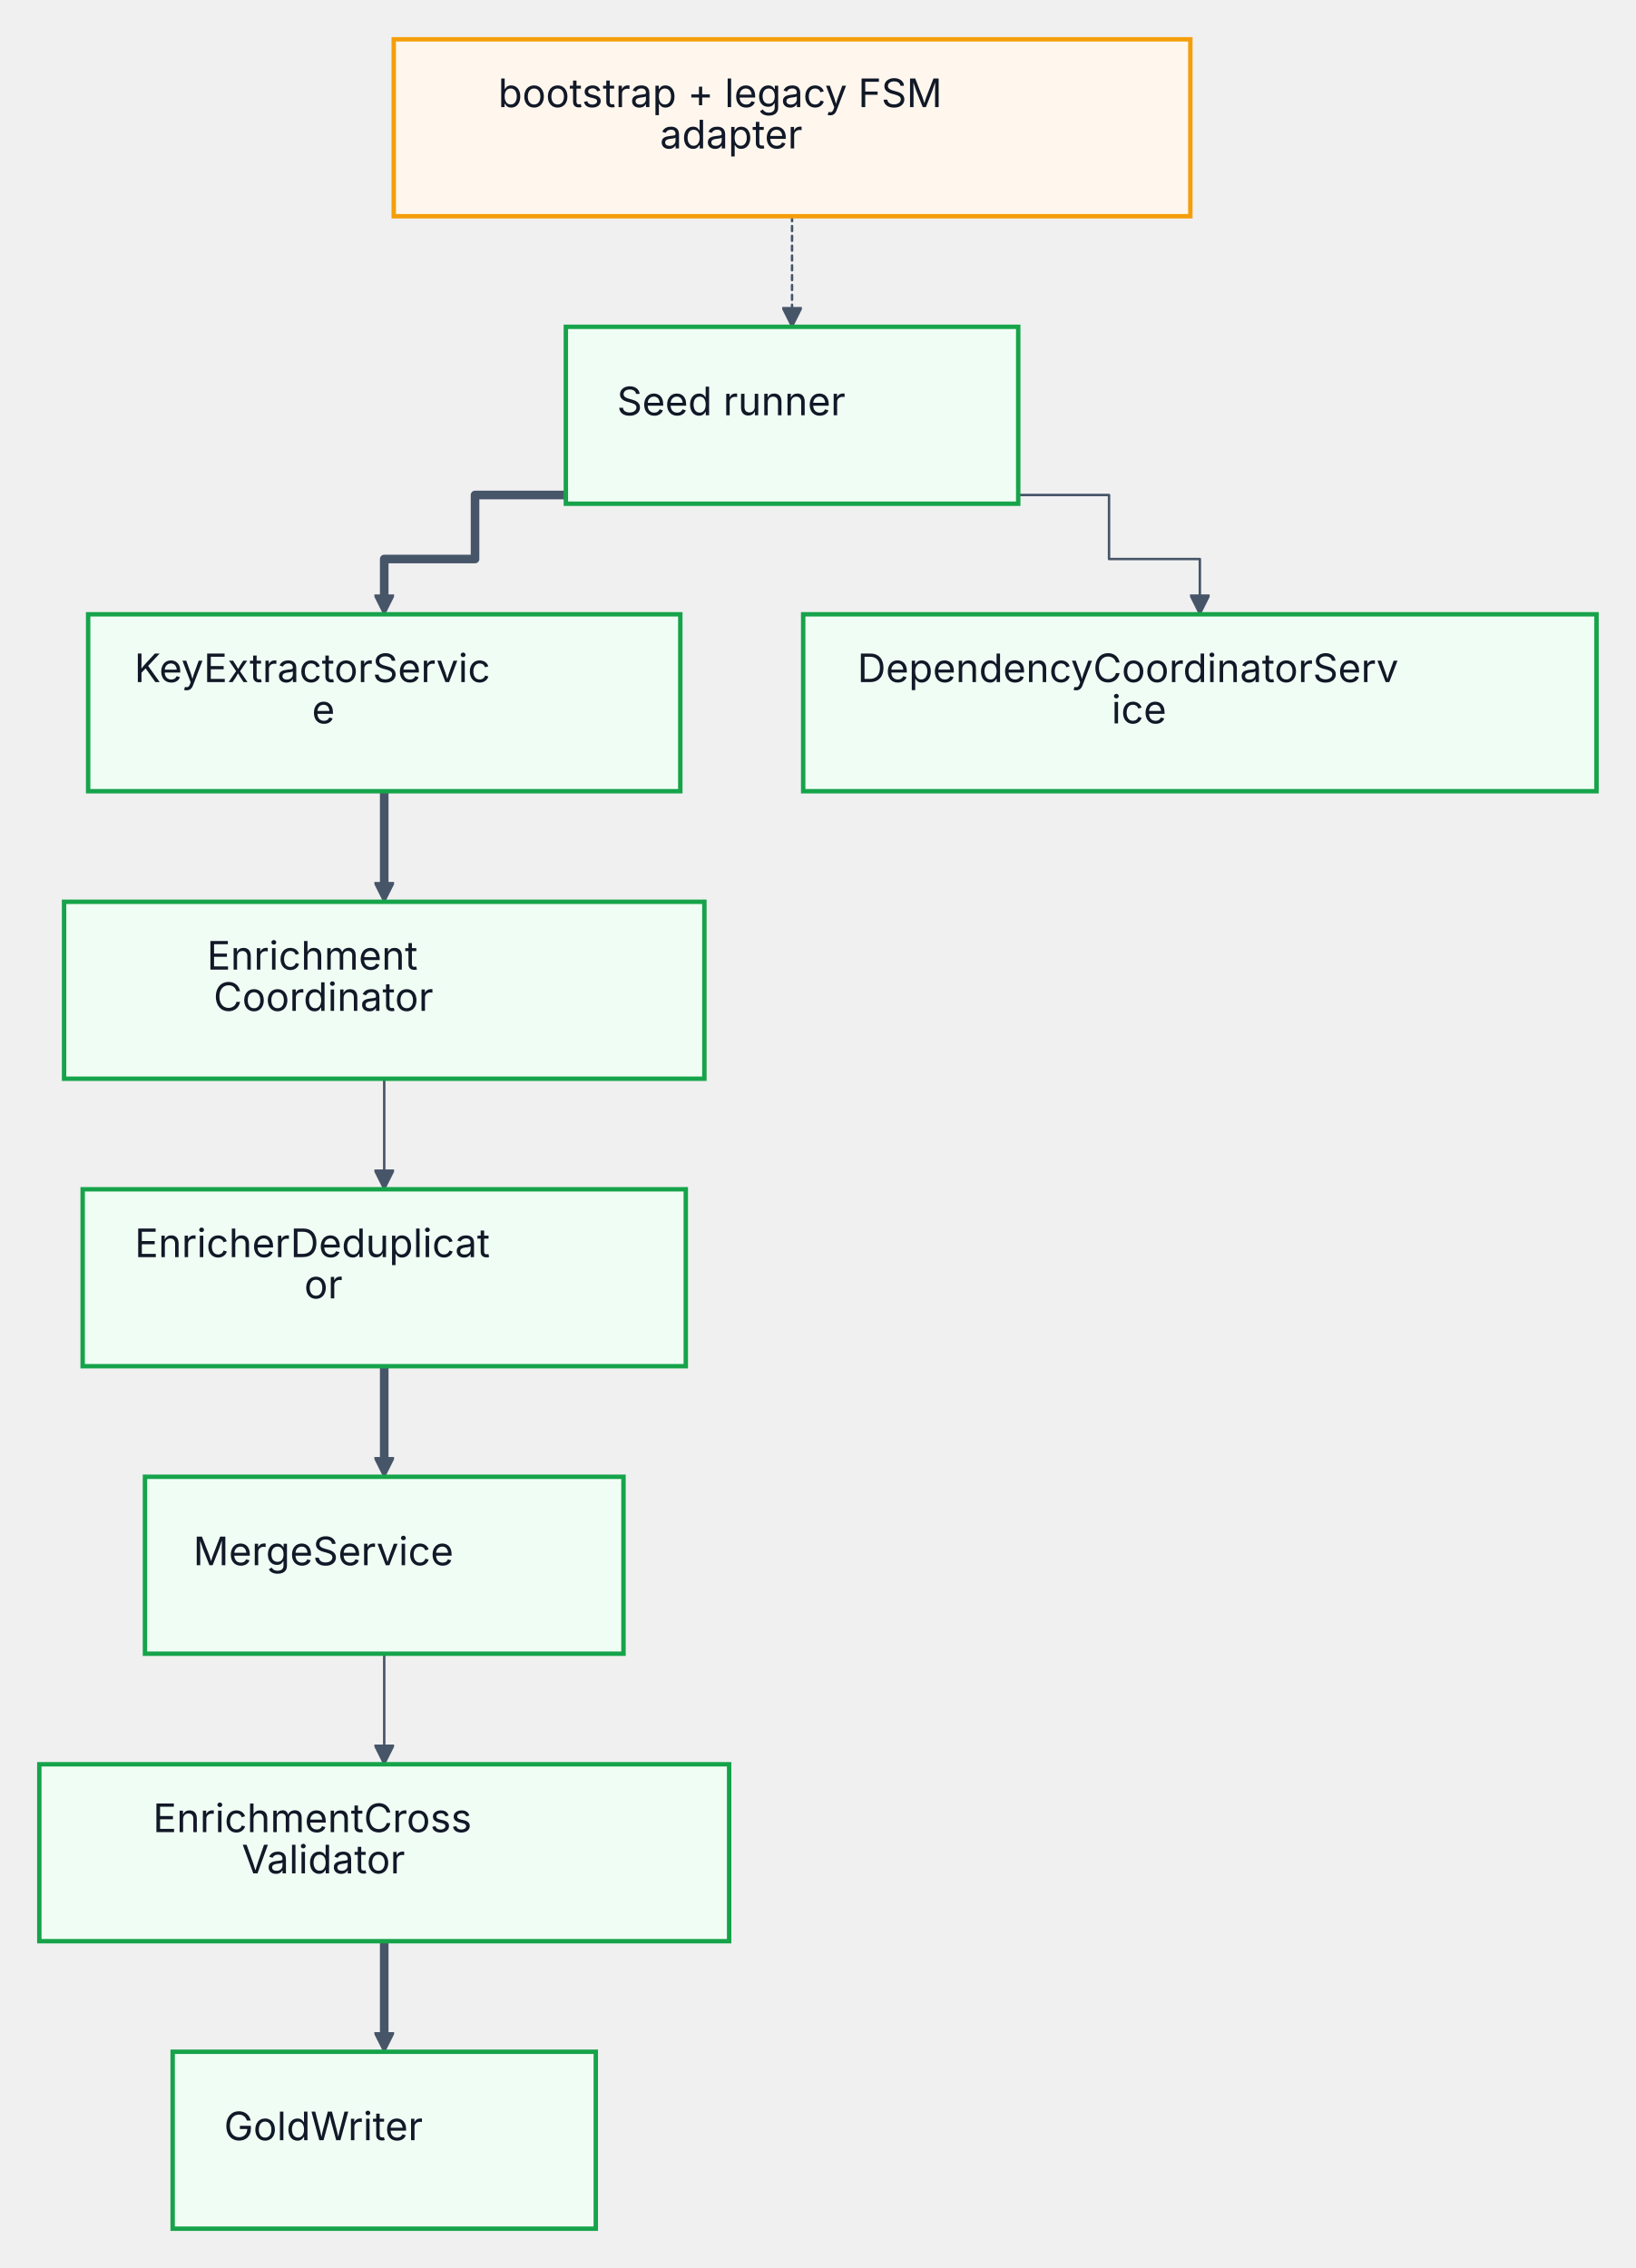
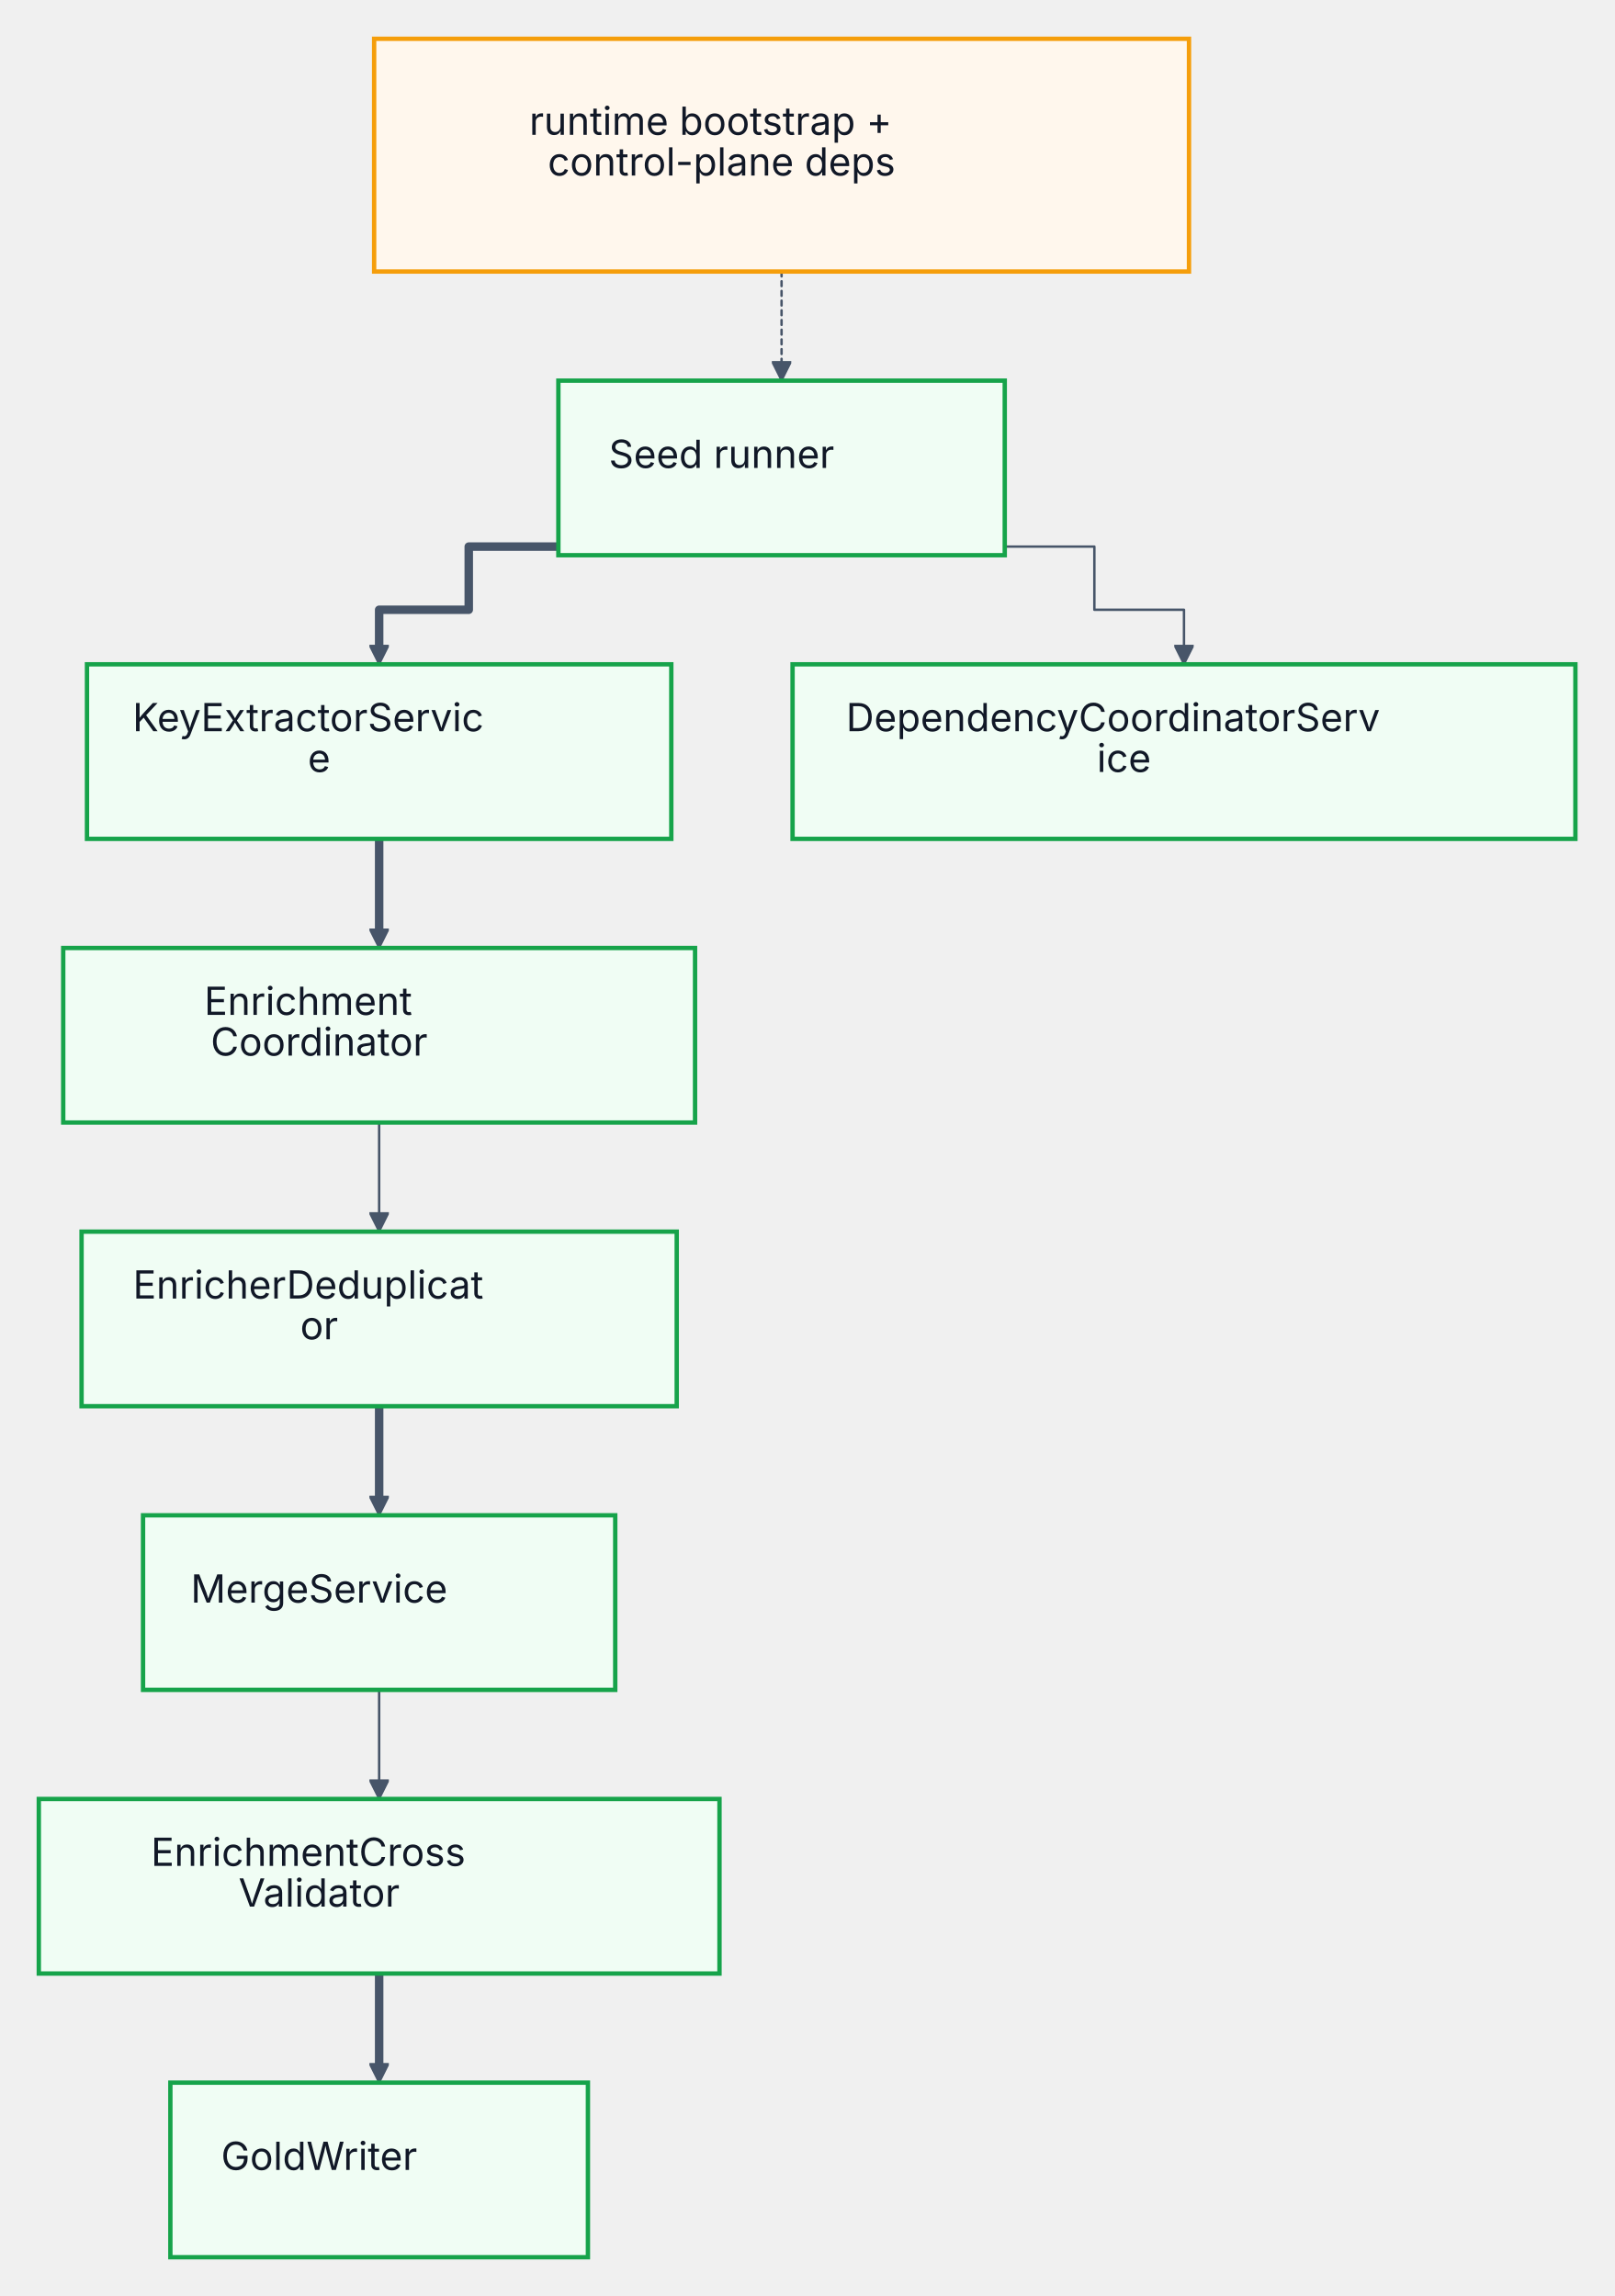
- <svg xmlns="http://www.w3.org/2000/svg" id="my-svg" width="100%" aria-roledescription="flowchart-v2" class="flowchart" style="max-width:665.602px;background-color:white" viewBox="-8 -8 665.602 923">
+ <svg xmlns="http://www.w3.org/2000/svg" id="my-svg" width="100%" aria-roledescription="flowchart-v2" class="flowchart" style="max-width:665.602px;background-color:white" viewBox="-8 -8 665.602 947">
  <style>#my-svg{font-family:Inter,-apple-system,BlinkMacSystemFont,'Segoe UI',Roboto,Oxygen,Ubuntu,sans-serif;font-size:16px;fill:#212121;}@keyframes edge-animation-frame{from{stroke-dashoffset:0;}}@keyframes dash{to{stroke-dashoffset:0;}}#my-svg .edge-animation-slow{stroke-dasharray:9,5!important;stroke-dashoffset:900;animation:dash 50s linear infinite;stroke-linecap:round;}#my-svg .edge-animation-fast{stroke-dasharray:9,5!important;stroke-dashoffset:900;animation:dash 20s linear infinite;stroke-linecap:round;}#my-svg .error-icon{fill:#f0fdf4;}#my-svg .error-text{fill:#212121;stroke:#212121;}#my-svg .edge-thickness-normal{stroke-width:1px;}#my-svg .edge-thickness-thick{stroke-width:3.5px;}#my-svg .edge-pattern-solid{stroke-dasharray:0;}#my-svg .edge-thickness-invisible{stroke-width:0;fill:none;}#my-svg .edge-pattern-dashed{stroke-dasharray:3;}#my-svg .edge-pattern-dotted{stroke-dasharray:2;}#my-svg .marker{fill:#475569;stroke:#475569;}#my-svg .marker.cross{stroke:#475569;}#my-svg svg{font-family:Inter,-apple-system,BlinkMacSystemFont,'Segoe UI',Roboto,Oxygen,Ubuntu,sans-serif;font-size:16px;}#my-svg p{margin:0;}#my-svg .label{font-family:Inter,-apple-system,BlinkMacSystemFont,'Segoe UI',Roboto,Oxygen,Ubuntu,sans-serif;color:#212121;}#my-svg .cluster-label text{fill:#1e40af;}#my-svg .cluster-label span{color:#1e40af;}#my-svg .cluster-label span p{background-color:transparent;}#my-svg .label text,#my-svg span{fill:#212121;color:#212121;}#my-svg .node rect,#my-svg .node circle,#my-svg .node ellipse,#my-svg .node polygon,#my-svg .node path{fill:#eff6ff;stroke:#2563eb;stroke-width:1px;}#my-svg .rough-node .label text,#my-svg .node .label text,#my-svg .image-shape .label,#my-svg .icon-shape .label{text-anchor:middle;}#my-svg .node .katex path{fill:#000;stroke:#000;stroke-width:1px;}#my-svg .rough-node .label,#my-svg .node .label,#my-svg .image-shape .label,#my-svg .icon-shape .label{text-align:center;}#my-svg .node.clickable{cursor:pointer;}#my-svg .root .anchor path{fill:#475569!important;stroke-width:0;stroke:#475569;}#my-svg .arrowheadPath{fill:#0b0b0b;}#my-svg .edgePath .path{stroke:#475569;stroke-width:2.0px;}#my-svg .flowchart-link{stroke:#475569;fill:none;}#my-svg .edgeLabel{background-color:#ffffff;text-align:center;}#my-svg .edgeLabel p{background-color:#ffffff;}#my-svg .edgeLabel rect{opacity:0.5;background-color:#ffffff;fill:#ffffff;}#my-svg .labelBkg{background-color:rgba(255, 255, 255, 0.5);}#my-svg .cluster rect{fill:#f8fafc;stroke:#94a3b8;stroke-width:1px;}#my-svg .cluster text{fill:#1e40af;}#my-svg .cluster span{color:#1e40af;}#my-svg div.mermaidTooltip{position:absolute;text-align:center;max-width:200px;padding:2px;font-family:Inter,-apple-system,BlinkMacSystemFont,'Segoe UI',Roboto,Oxygen,Ubuntu,sans-serif;font-size:12px;background:#f0fdf4;border:1px solid #16a34a;border-radius:2px;pointer-events:none;z-index:100;}#my-svg .flowchartTitleText{text-anchor:middle;font-size:18px;fill:#212121;}#my-svg rect.text{fill:none;stroke-width:0;}#my-svg .icon-shape,#my-svg .image-shape{background-color:#ffffff;text-align:center;}#my-svg .icon-shape p,#my-svg .image-shape p{background-color:#ffffff;padding:2px;}#my-svg .icon-shape rect,#my-svg .image-shape rect{opacity:0.5;background-color:#ffffff;fill:#ffffff;}#my-svg .label-icon{display:inline-block;height:1em;overflow:visible;vertical-align:-0.125em;}#my-svg .node .label-icon path{fill:currentColor;stroke:revert;stroke-width:revert;}#my-svg :root{--mermaid-font-family:"trebuchet ms",verdana,arial,sans-serif;}#my-svg .comp&gt;*{fill:#fff7ed!important;stroke:#f59e0b!important;stroke-width:1.8px!important;}#my-svg .comp span{fill:#fff7ed!important;stroke:#f59e0b!important;stroke-width:1.8px!important;}#my-svg .app&gt;*{fill:#f0fdf4!important;stroke:#16a34a!important;stroke-width:1.8px!important;}#my-svg .app span{fill:#f0fdf4!important;stroke:#16a34a!important;stroke-width:1.8px!important;}/*
 * Пользовательские стили диаграмм BioETL (структурированная копия)
 * Источник: custom.css
 * Цель: сгруппировать правила по типам элементов и документировать назначение каждого CSS-параметра.
 */

/* =========================================================
 * 1) Глобальная типографика и базовое поведение текста
 * ========================================================= */
svg {
    /* Задаёт основной стек шрифтов для всего текста в SVG. */
    font-family: Inter, -apple-system, BlinkMacSystemFont, 'Segoe UI', Roboto,
    Oxygen, Ubuntu, sans-serif;
}



/* =========================================================
 * 2) Общая геометрия узлов (для нескольких типов диаграмм)
 * ========================================================= */
.node rect,
.node circle,
.node ellipse,
.node polygon,
.node path {
    /* Единая толщина контура для фигур узлов. */
    stroke-width: 1.5px !important;
    /* Скругляет углы по горизонтали для более мягкого вида. */
    rx: 8;
    /* Скругляет углы по вертикали в паре с rx. */
    ry: 8;
    /* Добавляет лёгкую тень и отделяет узлы от фона. */
    filter:  none; /*  drop-shadow(0px 1px 2px rgba(0, 0, 0, 0.05));*/
}

/* =========================================================
 * 3) Контейнеры subgraph / cluster
 * ========================================================= */
.cluster rect,
.cluster path {
    /* Увеличивает радиус углов у контейнеров-групп. */
    rx: 10;
    /* Поддерживает симметрию скругления по вертикали. */
    ry: 10;
    /* Нейтральная заливка контейнера для снижения визуального шума. */
    fill: #f8fafc;
    /* Приглушённая обводка, чтобы границы были заметны, но не доминировали. */
    stroke: #94a3b8;
    /* Толщина границы контейнера в тон большинству узлов. */
    stroke-width: 1.5px;
    /* Убирает пунктир у рамок контейнеров. */
    stroke-dasharray: none;
    /* Делает фон контейнера полностью непрозрачным. */
    fill-opacity: 1;
    /* Отключает тень контейнера, чтобы акцент оставался на узлах. */
    filter: none;
}

.cluster text {
    /* Нормальный вес шрифта для заголовков групп. */
    font-weight: 400;
    /* Увеличенный размер заголовка относительно текста узлов. */
    font-size: 16px;
}

/* =========================================================
 * 4) Стили линий связей (edges/links)
 * ========================================================= */
.edgePath .path {
    /* Делает основные ребра более заметными в плотных графах. */
    stroke-width: 2.5px;
    /* Скругляет соединения сегментов линий. */
    stroke-linejoin: round;
    /* Скругляет окончания линий. */
    stroke-linecap: round;
}

.edgePath path,
.flowchart-link,
.relation,
.messageLine0,
.messageLine1,
.transition path {
    /* Унифицированные скруглённые соединения для всех типов линий. */
    stroke-linejoin: round;
    /* Унифицированные скруглённые окончания для всех типов линий. */
    stroke-linecap: round;
}

.transition path {
    /* Выравнивает толщину переходов state diagram с основными ребрами. */
    stroke-width: 2.5px;
}

/* =========================================================
 * 5) Подписи ребер и fallback-текст
 * ========================================================= */
.edgeLabel {
    /* Компактный размер шрифта для подписей на связях. */
    font-size: 12px;
    /* Плотная межстрочность для экономии места. */
    line-height: 1.1;
    /* Базовый непрозрачный фон под подписью. */
    background-color: #ffffff;
    /* Небольшие внутренние отступы вокруг текста. */
    padding: 1px 3px;
    /* Мягкое скругление фона подписи. */
    border-radius: 2px;
}

.edgeLabel span,
.edgeLabel p,
text.fo-fallback {
    /* Принудительный тёмный fill для контраста в SVG-рендерах. */
    fill: #111827 !important;
    /* Принудительный тёмный цвет для HTML-подписей. */
    color: #111827 !important;
    /* Полная непрозрачность текста. */
    opacity: 1 !important;
    /* Компактная межстрочность для многострочных подписей. */
    line-height: 1.1;
    /* Убирает стандартные внешние отступы HTML-параграфов. */
    margin: 0;
    /* Убирает стандартные внутренние отступы HTML-параграфов. */
    padding: 0;
}

.edgeLabel .labelBkg,
.labelBkg {
    /* Жёстко задаёт белый фон под текстом подписей. */
    background-color: #ffffff !important;
    /* Делает фон полностью непрозрачным во всех просмотрщиках. */
    opacity: 1 !important;
}

.edgeLabel rect {
    /* Переопределяет полупрозрачный фон по умолчанию у Mermaid. */
    opacity: 1 !important;
    /* Жёстко фиксирует белую заливку прямоугольника под подписью. */
    fill: #ffffff !important;
}

/* =========================================================
 * 6) Элементы sequence diagram
 * ========================================================= */
.actor {
    /* Толщина границы actor-блоков. */
    stroke-width: 1.5px;
    /* Скругление углов actor-блоков по горизонтали. */
    rx: 4;
    /* Скругление углов actor-блоков по вертикали. */
    ry: 4;
}

.messageLine0,
.messageLine1 {
    /* Толщина линий сообщений в sequence diagram. */
    stroke-width: 1.6px;
}

.messageText {
    /* Базовый размер текста сообщений. */
    font-size: 13px;
}

.activation0 {
    /* Более тонкая линия activation bar, чтобы не перегружать схему. */
    stroke-width: 1px;
}

.note {
    /* Скругление углов заметки по горизонтали. */
    rx: 4;
    /* Скругление углов заметки по вертикали. */
    ry: 4;
    /* Тонкая граница для вторичных блоков. */
    stroke-width: 1px;
    /* Лёгкая тень для визуального отделения заметок. */
    filter: drop-shadow(1px 1px 2px rgba(0, 0, 0, 0.06));
}

/* =========================================================
 * 7) Базовые элементы class diagram
 * ========================================================= */
g.classGroup rect {
    /* Скругление углов class box по горизонтали. */
    rx: 10;
    /* Скругление углов class box по вертикали. */
    ry: 10;
    /* Толщина границы class box. */
    stroke-width: 1.5px;
    /* Мягкая тень у class box без агрессивного контраста. */
    filter: drop-shadow(1px 1px 2px rgba(0, 0, 0, 0.06));
}

g.classGroup text {
    /* Базовый размер текста внутри class diagram. */
    font-size: 14px;
    padding: 10px 10px; 
}

g.classGroup line {
    /* Толщина внутренних разделителей класса. */
    stroke-width: 1px;
}

.relation {
    /* Толщина связей между классами на уровне основных ребер. */
    stroke-width: 2.5px;
}

/* =========================================================
 * 8) Типографика HTML-лейблов class diagram
 * ========================================================= */
g.label-group .nodeLabel {
    /* Увеличенный размер названия класса для иерархии. */
    font-size: 16px !important;
    /* Полужирный акцент на имени класса. */
    font-weight: 200 !important;
    /* Лёгкое межбуквенное расстояние для читаемости заголовка. */
    letter-spacing: 0.01em;
}

g.annotation-group .nodeLabel {
    /* Уменьшенный размер для стереотипов/аннотаций. */
    font-size: 11px !important;
    /* Курсив для визуального отделения аннотаций. */
    font-style: italic !important;
    /* Небольшое ослабление контраста вторичного текста. */
    opacity: 0.8;
}

g.members-group .nodeLabel,
g.methods-group .nodeLabel {
    /* Компактный размер для атрибутов и методов. */
    font-size: 12px !important;
    /* Нормальный вес шрифта для плотного структурного текста. */
    font-weight: 400 !important;
}

/* =========================================================
 * 9) Помощники размеров foreignObject (class/flowchart)
 * ========================================================= */
g.members-group foreignObject,
g.methods-group foreignObject {
    /* Минимальная высота областей members/methods. */
    min-height: 40px;
}

.node foreignObject &gt; div,
g.classGroup foreignObject &gt; div {
    /* Стабилизирует вычисление размеров с учётом отступов/границ. */
    box-sizing: border-box;
}

.node.size-sm foreignObject &gt; div {
    /* Минимальная высота для малого размерного уровня узла. */
    min-height: 80px;
    /* Минимальная ширина для малого размерного уровня узла. */
    min-width: 180px;
}

.node.size-md foreignObject &gt; div {
    /* Минимальная высота для среднего размерного уровня узла. */
    min-height: 140px;
    /* Минимальная ширина для среднего размерного уровня узла. */
    min-width: 260px;
}

.node.size-lg foreignObject &gt; div {
    /* Минимальная высота для большого размерного уровня узла. */
    min-height: 200px;
    /* Минимальная ширина для большого размерного уровня узла. */
    min-width: 340px;
}

/* =========================================================
 * 10) Элементы state diagram
 * ========================================================= */
g.stateGroup rect {
    /* Скругление углов контейнеров состояний по горизонтали. */
    rx: 8;
    /* Скругление углов контейнеров состояний по вертикали. */
    ry: 8;
}

.statediagram-state rect {
    /* Скругление углов узлов состояния по горизонтали. */
    rx: 8;
    /* Скругление углов узлов состояния по вертикали. */
    ry: 8;
    /* Толщина границы узла состояния. */
    stroke-width: 1.5px;
    /* Лёгкая тень для визуального отделения state box. */
    filter: drop-shadow(1px 2px 3px rgba(0, 0, 0, 0.08));
}

/* =========================================================
 * 11) Элементы ER diagram
 * ========================================================= */
.er.entityBox {
    /* Толщина границы сущности ER-диаграммы. */
    stroke-width: 1.5px;
    /* Скругление углов сущности по горизонтали. */
    rx: 4;
    /* Скругление углов сущности по вертикали. */
    ry: 4;
    /* Лёгкая тень для отделения блоков сущностей. */
    filter: drop-shadow(1px 2px 3px rgba(0, 0, 0, 0.08));
}

/* =========================================================
 * 12) Узлы mindmap
 * ========================================================= */
.mindmap-node rect,
.mindmap-node circle {
    /* Толщина контура узлов mindmap. */
    stroke-width: 1.5px;
    /* Чуть более выраженная тень для плотных радиальных веток. */
    filter: drop-shadow(1px 2px 2px rgba(0, 0, 0, 0.1));
}

/* =========================================================
 * 13) Маркеры стрелок
 * ========================================================= */
marker path {
    /* Единый нейтральный цвет наконечников стрелок. */
    fill: #475569;
}

/* =========================================================
 * 14) Цветовая карта архитектурных слоёв (fallback-селекторы)
 * ========================================================= */
[id*="Domain"] &gt; rect,
[id*="Domain"] &gt; path {
    /* Цвет фона для доменного слоя. */
    fill: #f5f3ff !important;
    /* Цвет границы для доменного слоя. */
    stroke: #7c3aed !important;
}

.cluster[id*="Domain"] &gt; rect,
.cluster[id*="Domain"] &gt; path {
    fill: #ffffff !important;
}

[id*="Application"] &gt; rect,
[id*="Application"] &gt; path {
    /* Цвет фона для application-слоя. */
    fill: #f0fdf4 !important;
    /* Цвет границы для application-слоя. */
    stroke: #16a34a !important;
}

.cluster[id*="Application"] &gt; rect,
.cluster[id*="Application"] &gt; path {
    fill: #ffffff !important;
}

[id*="Infrastructure"] &gt; rect,
[id*="Infrastructure"] &gt; path {
    /* Цвет фона для infrastructure-слоя. */
    fill: #fff1f2 !important;
    /* Цвет границы для infrastructure-слоя. */
    stroke: #dc2626 !important;
}

.cluster[id*="Infrastructure"] &gt; rect,
.cluster[id*="Infrastructure"] &gt; path {
    fill: #ffffff !important;
}

[id*="Composition"] &gt; rect,
[id*="Composition"] &gt; path {
    /* Цвет фона для composition-слоя. */
    fill: #fff7ed !important;
    /* Цвет границы для composition-слоя. */
    stroke: #f59e0b !important;
}

.cluster[id*="Composition"] &gt; rect,
.cluster[id*="Composition"] &gt; path {
    fill: #ffffff !important;
}

[id*="Interfaces"] &gt; rect,
[id*="Interfaces"] &gt; path {
    /* Цвет фона для слоя интерфейсов. */
    fill: #eff6ff !important;
    /* Цвет границы для слоя интерфейсов. */
    stroke: #2563eb !important;
}

.cluster[id*="Interfaces"] &gt; rect,
.cluster[id*="Interfaces"] &gt; path {
    fill: #ffffff !important;
}

[id*="External"] &gt; rect,
[id*="External"] &gt; path {
    /* Цвет фона для внешних систем. */
    fill: #f1f5f9 !important;
    /* Цвет границы для внешних систем. */
    stroke: #64748b !important;
}

.cluster[id*="External"] &gt; rect,
.cluster[id*="External"] &gt; path {
    fill: #ffffff !important;
}

/* Белая подложка под подписи всех архитектурных/medallion слоёв */
g.cluster[id*="Domain"] .cluster-label foreignObject &gt; div,
g.cluster[id*="Application"] .cluster-label foreignObject &gt; div,
g.cluster[id*="Infrastructure"] .cluster-label foreignObject &gt; div,
g.cluster[id*="Composition"] .cluster-label foreignObject &gt; div,
g.cluster[id*="Interfaces"] .cluster-label foreignObject &gt; div,
g.cluster[id*="External"] .cluster-label foreignObject &gt; div,
g.cluster[id*="Bronze"] .cluster-label foreignObject &gt; div,
g.cluster[id*="Silver"] .cluster-label foreignObject &gt; div,
g.cluster[id*="Gold"] .cluster-label foreignObject &gt; div,
g.cluster[id*="Quarantine"] .cluster-label foreignObject &gt; div {
    background: #ffffff !important;
    padding: 0 6px !important;
    border-radius: 4px;
}

/* Fallback для рендеров без foreignObject: не рисуем толстую обводку */
g.cluster[id*="Domain"] .cluster-label text.fo-fallback,
g.cluster[id*="Application"] .cluster-label text.fo-fallback,
g.cluster[id*="Infrastructure"] .cluster-label text.fo-fallback,
g.cluster[id*="Composition"] .cluster-label text.fo-fallback,
g.cluster[id*="Interfaces"] .cluster-label text.fo-fallback,
g.cluster[id*="External"] .cluster-label text.fo-fallback,
g.cluster[id*="Bronze"] .cluster-label text.fo-fallback,
g.cluster[id*="Silver"] .cluster-label text.fo-fallback,
g.cluster[id*="Gold"] .cluster-label text.fo-fallback,
g.cluster[id*="Quarantine"] .cluster-label text.fo-fallback {
    fill: #111827 !important;
    stroke: none !important;
}

/* =========================================================
 * 15) Цветовая карта слоёв Medallion
 * ========================================================= */
[id*="Bronze"] &gt; rect,
[id*="Bronze"] &gt; path {
    /* Цвет фона Bronze-слоя. */
    fill: #fff7ed !important;
    /* Цвет границы Bronze-слоя. */
    stroke: #f59e0b !important;
}

[id*="Silver"] &gt; rect,
[id*="Silver"] &gt; path {
    /* Цвет фона Silver-слоя. */
    fill: #f8fafc !important;
    /* Цвет границы Silver-слоя. */
    stroke: #475569 !important;
}

[id*="Gold"] &gt; rect,
[id*="Gold"] &gt; path {
    /* Цвет фона Gold-слоя. */
    fill: #fefce8 !important;
    /* Цвет границы Gold-слоя. */
    stroke: #ca8a04 !important;
}

[id*="Quarantine"] &gt; rect,
[id*="Quarantine"] &gt; path {
    /* Цвет фона для карантинных/проблемных потоков данных. */
    fill: #ffe4e6 !important;
    /* Цвет границы для карантинных/проблемных потоков данных. */
    stroke: #e11d48 !important;
}
/* Нормализует вес текста в узлах и заголовках слоёв (без полужирного акцента). */
.node .label text,
.node .label tspan,
.node .label .nodeLabel,
text.fo-fallback {
    stroke: none !important;
    stroke-width: 0 !important;
    fill: #111827 !important;
    font-weight: 400 !important;
}
/* Single text layer (fallback-only) */
text.fo-fallback {
    display: inline !important;
}

foreignObject {
    display: none !important;
}/* bioetl-inject */#my-svg .edgeLabel rect{opacity:1!important;fill:#ffffff!important}#my-svg .labelBkg{background-color:#ffffff!important;opacity:1!important}#my-svg .edgeLabel .labelBkg{background-color:#ffffff!important;opacity:1!important}#my-svg .edgeLabel{font-size:12px;line-height:1.1;padding:1px 3px}#my-svg .edgeLabel span{color:#111827!important;fill:#111827!important;opacity:1!important;line-height:1.1;margin:0;padding:0}#my-svg .edgeLabel p{color:#111827!important;fill:#111827!important;opacity:1!important;line-height:1.1;margin:0;padding:0}#my-svg text.fo-fallback{color:#111827!important;fill:#111827!important;opacity:1!important}</style>
  <marker id="my-svg_flowchart-v2-pointEnd" class="marker flowchart-v2" markerHeight="8" markerUnits="userSpaceOnUse" markerWidth="8" orient="auto" refX="5" refY="5" viewBox="0 0 10 10">
    <path d="m0 0 10 5-10 5z" class="arrowMarkerPath" style="stroke-width:1;stroke-dasharray:1,0" />
  </marker>
  <marker id="my-svg_flowchart-v2-pointStart" class="marker flowchart-v2" markerHeight="8" markerUnits="userSpaceOnUse" markerWidth="8" orient="auto" refX="4.5" refY="5" viewBox="0 0 10 10">
    <path d="m0 5 10 5V0z" class="arrowMarkerPath" style="stroke-width:1;stroke-dasharray:1,0" />
  </marker>
  <marker id="my-svg_flowchart-v2-circleEnd" class="marker flowchart-v2" markerHeight="11" markerUnits="userSpaceOnUse" markerWidth="11" orient="auto" refX="11" refY="5" viewBox="0 0 10 10">
    <circle cx="5" cy="5" r="5" class="arrowMarkerPath" style="stroke-width:1;stroke-dasharray:1,0" />
  </marker>
  <marker id="my-svg_flowchart-v2-circleStart" class="marker flowchart-v2" markerHeight="11" markerUnits="userSpaceOnUse" markerWidth="11" orient="auto" refX="-1" refY="5" viewBox="0 0 10 10">
    <circle cx="5" cy="5" r="5" class="arrowMarkerPath" style="stroke-width:1;stroke-dasharray:1,0" />
  </marker>
  <marker id="my-svg_flowchart-v2-crossEnd" class="marker cross flowchart-v2" markerHeight="11" markerUnits="userSpaceOnUse" markerWidth="11" orient="auto" refX="12" refY="5.2" viewBox="0 0 11 11">
    <path d="m1 1 9 9m0-9-9 9" class="arrowMarkerPath" style="stroke-width:2;stroke-dasharray:1,0" />
  </marker>
  <marker id="my-svg_flowchart-v2-crossStart" class="marker cross flowchart-v2" markerHeight="11" markerUnits="userSpaceOnUse" markerWidth="11" orient="auto" refX="-1" refY="5.2" viewBox="0 0 11 11">
    <path d="m1 1 9 9m0-9-9 9" class="arrowMarkerPath" style="stroke-width:2;stroke-dasharray:1,0" />
  </marker>
  <g class="root">
    <g class="edgePaths">
-       <path id="L_BOOT_SP_0" marker-end="url(#my-svg_flowchart-v2-pointEnd)" d="M314.27 80v22.5h0V121h0" class="edge-thickness-normal edge-pattern-dotted edge-thickness-normal edge-pattern-solid flowchart-link" data-edge="true" data-et="edge" data-id="L_BOOT_SP_0" data-points="W3sieCI6MzE0LjI2OTUzMTI1LCJ5Ijo4MH0seyJ4IjozMTQuMjY5NTMxMjUsInkiOjEwMi41fSx7IngiOjMxNC4yNjk1MzEyNSwieSI6MTI1fV0=" />
-       <path id="L_SP_KE_0" marker-end="url(#my-svg_flowchart-v2-pointEnd)" d="M222.238 193.446h-36.951V219.5h-36.951V238h0" class="edge-thickness-thick edge-pattern-solid edge-thickness-normal edge-pattern-solid flowchart-link" data-edge="true" data-et="edge" data-id="L_SP_KE_0" data-points="W3sieCI6MjIyLjIzODI4MTI1LCJ5IjoxOTMuNDQ1Njc5MDQxNDA4N30seyJ4IjoxNDguMzM1OTM3NSwieSI6MjE5LjV9LHsieCI6MTQ4LjMzNTkzNzUsInkiOjI0Mn1d" />
-       <path id="L_SP_DC_0" marker-end="url(#my-svg_flowchart-v2-pointEnd)" d="M406.301 193.446h36.951V219.5h36.951V238h0" class="edge-thickness-normal edge-pattern-solid edge-thickness-normal edge-pattern-solid flowchart-link" data-edge="true" data-et="edge" data-id="L_SP_DC_0" data-points="W3sieCI6NDA2LjMwMDc4MTI1LCJ5IjoxOTMuNDQ1Njc5MDQxNDA4N30seyJ4Ijo0ODAuMjAzMTI1LCJ5IjoyMTkuNX0seyJ4Ijo0ODAuMjAzMTI1LCJ5IjoyNDJ9XQ==" />
-       <path id="L_KE_EC_0" marker-end="url(#my-svg_flowchart-v2-pointEnd)" d="M148.336 314v22.5h0V355h0" class="edge-thickness-thick edge-pattern-solid edge-thickness-normal edge-pattern-solid flowchart-link" data-edge="true" data-et="edge" data-id="L_KE_EC_0" data-points="W3sieCI6MTQ4LjMzNTkzNzUsInkiOjMxNH0seyJ4IjoxNDguMzM1OTM3NSwieSI6MzM2LjV9LHsieCI6MTQ4LjMzNTkzNzUsInkiOjM1OX1d" />
-       <path id="L_EC_DD_0" marker-end="url(#my-svg_flowchart-v2-pointEnd)" d="M148.336 431v22.5h0V472h0" class="edge-thickness-normal edge-pattern-solid edge-thickness-normal edge-pattern-solid flowchart-link" data-edge="true" data-et="edge" data-id="L_EC_DD_0" data-points="W3sieCI6MTQ4LjMzNTkzNzUsInkiOjQzMX0seyJ4IjoxNDguMzM1OTM3NSwieSI6NDUzLjV9LHsieCI6MTQ4LjMzNTkzNzUsInkiOjQ3Nn1d" />
-       <path id="L_DD_MS_0" marker-end="url(#my-svg_flowchart-v2-pointEnd)" d="M148.336 548v22.5h0V589h0" class="edge-thickness-thick edge-pattern-solid edge-thickness-normal edge-pattern-solid flowchart-link" data-edge="true" data-et="edge" data-id="L_DD_MS_0" data-points="W3sieCI6MTQ4LjMzNTkzNzUsInkiOjU0OH0seyJ4IjoxNDguMzM1OTM3NSwieSI6NTcwLjV9LHsieCI6MTQ4LjMzNTkzNzUsInkiOjU5M31d" />
-       <path id="L_MS_XV_0" marker-end="url(#my-svg_flowchart-v2-pointEnd)" d="M148.336 665v22.5h0V706h0" class="edge-thickness-normal edge-pattern-solid edge-thickness-normal edge-pattern-solid flowchart-link" data-edge="true" data-et="edge" data-id="L_MS_XV_0" data-points="W3sieCI6MTQ4LjMzNTkzNzUsInkiOjY2NX0seyJ4IjoxNDguMzM1OTM3NSwieSI6Njg3LjV9LHsieCI6MTQ4LjMzNTkzNzUsInkiOjcxMH1d" />
-       <path id="L_XV_GW_0" marker-end="url(#my-svg_flowchart-v2-pointEnd)" d="M148.336 782v22.5h0V823h0" class="edge-thickness-thick edge-pattern-solid edge-thickness-normal edge-pattern-solid flowchart-link" data-edge="true" data-et="edge" data-id="L_XV_GW_0" data-points="W3sieCI6MTQ4LjMzNTkzNzUsInkiOjc4Mn0seyJ4IjoxNDguMzM1OTM3NSwieSI6ODA0LjV9LHsieCI6MTQ4LjMzNTkzNzUsInkiOjgyN31d" />
+       <path id="L_BOOT_SP_0" marker-end="url(#my-svg_flowchart-v2-pointEnd)" d="M314.27 104v22.5h0V145h0" class="edge-thickness-normal edge-pattern-dotted edge-thickness-normal edge-pattern-solid flowchart-link" data-edge="true" data-et="edge" data-id="L_BOOT_SP_0" data-points="W3sieCI6MzE0LjI2OTUzMTI1LCJ5IjoxMDR9LHsieCI6MzE0LjI2OTUzMTI1LCJ5IjoxMjYuNX0seyJ4IjozMTQuMjY5NTMxMjUsInkiOjE0OX1d" />
+       <path id="L_SP_KE_0" marker-end="url(#my-svg_flowchart-v2-pointEnd)" d="M222.238 217.446h-36.951V243.5h-36.951V262h0" class="edge-thickness-thick edge-pattern-solid edge-thickness-normal edge-pattern-solid flowchart-link" data-edge="true" data-et="edge" data-id="L_SP_KE_0" data-points="W3sieCI6MjIyLjIzODI4MTI1LCJ5IjoyMTcuNDQ1Njc5MDQxNDA4N30seyJ4IjoxNDguMzM1OTM3NSwieSI6MjQzLjV9LHsieCI6MTQ4LjMzNTkzNzUsInkiOjI2Nn1d" />
+       <path id="L_SP_DC_0" marker-end="url(#my-svg_flowchart-v2-pointEnd)" d="M406.301 217.446h36.951V243.5h36.951V262h0" class="edge-thickness-normal edge-pattern-solid edge-thickness-normal edge-pattern-solid flowchart-link" data-edge="true" data-et="edge" data-id="L_SP_DC_0" data-points="W3sieCI6NDA2LjMwMDc4MTI1LCJ5IjoyMTcuNDQ1Njc5MDQxNDA4N30seyJ4Ijo0ODAuMjAzMTI1LCJ5IjoyNDMuNX0seyJ4Ijo0ODAuMjAzMTI1LCJ5IjoyNjZ9XQ==" />
+       <path id="L_KE_EC_0" marker-end="url(#my-svg_flowchart-v2-pointEnd)" d="M148.336 338v22.5h0V379h0" class="edge-thickness-thick edge-pattern-solid edge-thickness-normal edge-pattern-solid flowchart-link" data-edge="true" data-et="edge" data-id="L_KE_EC_0" data-points="W3sieCI6MTQ4LjMzNTkzNzUsInkiOjMzOH0seyJ4IjoxNDguMzM1OTM3NSwieSI6MzYwLjV9LHsieCI6MTQ4LjMzNTkzNzUsInkiOjM4M31d" />
+       <path id="L_EC_DD_0" marker-end="url(#my-svg_flowchart-v2-pointEnd)" d="M148.336 455v22.5h0V496h0" class="edge-thickness-normal edge-pattern-solid edge-thickness-normal edge-pattern-solid flowchart-link" data-edge="true" data-et="edge" data-id="L_EC_DD_0" data-points="W3sieCI6MTQ4LjMzNTkzNzUsInkiOjQ1NX0seyJ4IjoxNDguMzM1OTM3NSwieSI6NDc3LjV9LHsieCI6MTQ4LjMzNTkzNzUsInkiOjUwMH1d" />
+       <path id="L_DD_MS_0" marker-end="url(#my-svg_flowchart-v2-pointEnd)" d="M148.336 572v22.5h0V613h0" class="edge-thickness-thick edge-pattern-solid edge-thickness-normal edge-pattern-solid flowchart-link" data-edge="true" data-et="edge" data-id="L_DD_MS_0" data-points="W3sieCI6MTQ4LjMzNTkzNzUsInkiOjU3Mn0seyJ4IjoxNDguMzM1OTM3NSwieSI6NTk0LjV9LHsieCI6MTQ4LjMzNTkzNzUsInkiOjYxN31d" />
+       <path id="L_MS_XV_0" marker-end="url(#my-svg_flowchart-v2-pointEnd)" d="M148.336 689v22.5h0V730h0" class="edge-thickness-normal edge-pattern-solid edge-thickness-normal edge-pattern-solid flowchart-link" data-edge="true" data-et="edge" data-id="L_MS_XV_0" data-points="W3sieCI6MTQ4LjMzNTkzNzUsInkiOjY4OX0seyJ4IjoxNDguMzM1OTM3NSwieSI6NzExLjV9LHsieCI6MTQ4LjMzNTkzNzUsInkiOjczNH1d" />
+       <path id="L_XV_GW_0" marker-end="url(#my-svg_flowchart-v2-pointEnd)" d="M148.336 806v22.5h0V847h0" class="edge-thickness-thick edge-pattern-solid edge-thickness-normal edge-pattern-solid flowchart-link" data-edge="true" data-et="edge" data-id="L_XV_GW_0" data-points="W3sieCI6MTQ4LjMzNTkzNzUsInkiOjgwNn0seyJ4IjoxNDguMzM1OTM3NSwieSI6ODI4LjV9LHsieCI6MTQ4LjMzNTkzNzUsInkiOjg1MX1d" />
    </g>
    <g class="nodes">
      <g id="flowchart-BOOT-0" class="node default comp">
-         <path d="M-162.063-36h324.125v72h-324.125z" class="basic label-container" style="fill:#fff7ed!important;stroke:#f59e0b!important;stroke-width:1.8px!important" transform="translate(314.27 44)" />
-         <g class="label" transform="translate(200.207 32)">
-           <rect />
-           <text xml:space="preserve" x="114.062" y="3.6" class="fo-fallback" text-anchor="middle">
-             <tspan x="114.062">bootstrap + legacy FSM</tspan>
-             <tspan x="114.062" dy="16.8">adapter</tspan>
+         <path d="M-168-48h336v96h-336z" class="basic label-container" style="fill:#fff7ed!important;stroke:#f59e0b!important;stroke-width:1.8px!important" transform="translate(314.27 56)" />
+         <g class="label" transform="translate(194.27 32)">
+           <rect />
+           <text xml:space="preserve" x="120" y="15.6" class="fo-fallback" text-anchor="middle">
+             <tspan x="120">runtime bootstrap +</tspan>
+             <tspan x="120" dy="16.8">control-plane deps</tspan>
          </text>
        </g>
      </g>
      <g id="flowchart-SP-1" class="node default app">
-         <path d="M-92.031-36H92.032v72H-92.031z" class="basic label-container" style="fill:#f0fdf4!important;stroke:#16a34a!important;stroke-width:1.8px!important" transform="translate(314.27 161)" />
-         <g class="label" transform="translate(270.238 149)">
+         <path d="M-92.031-36H92.032v72H-92.031z" class="basic label-container" style="fill:#f0fdf4!important;stroke:#16a34a!important;stroke-width:1.8px!important" transform="translate(314.27 185)" />
+         <g class="label" transform="translate(270.238 173)">
          <rect />
          <text xml:space="preserve" x="44.031" y="12" class="fo-fallback" text-anchor="middle">
            <tspan x="44.031">Seed runner</tspan>
          </text>
        </g>
      </g>
      <g id="flowchart-KE-3" class="node default app">
-         <path d="M-120.469-36h240.938v72h-240.938z" class="basic label-container" style="fill:#f0fdf4!important;stroke:#16a34a!important;stroke-width:1.8px!important" transform="translate(148.336 278)" />
-         <g class="label" transform="translate(75.867 266)">
+         <path d="M-120.469-36h240.938v72h-240.938z" class="basic label-container" style="fill:#f0fdf4!important;stroke:#16a34a!important;stroke-width:1.8px!important" transform="translate(148.336 302)" />
+         <g class="label" transform="translate(75.867 290)">
          <rect />
          <text xml:space="preserve" x="72.469" y="3.6" class="fo-fallback" text-anchor="middle">
            <tspan x="72.469">KeyExtractorServic</tspan>
            <tspan x="72.469" dy="16.8">e</tspan>
          </text>
        </g>
      </g>
      <g id="flowchart-DC-5" class="node default app">
-         <path d="M-161.398-36h322.797v72h-322.797z" class="basic label-container" style="fill:#f0fdf4!important;stroke:#16a34a!important;stroke-width:1.8px!important" transform="translate(480.203 278)" />
-         <g class="label" transform="translate(366.805 266)">
+         <path d="M-161.398-36h322.797v72h-322.797z" class="basic label-container" style="fill:#f0fdf4!important;stroke:#16a34a!important;stroke-width:1.8px!important" transform="translate(480.203 302)" />
+         <g class="label" transform="translate(366.805 290)">
          <rect />
          <text xml:space="preserve" x="113.398" y="3.6" class="fo-fallback" text-anchor="middle">
            <tspan x="113.398">DependencyCoordinatorServ</tspan>
            <tspan x="113.398" dy="16.8">ice</tspan>
          </text>
        </g>
      </g>
      <g id="flowchart-EC-7" class="node default app">
-         <path d="M-130.266-36h260.531v72h-260.531z" class="basic label-container" style="fill:#f0fdf4!important;stroke:#16a34a!important;stroke-width:1.8px!important" transform="translate(148.336 395)" />
-         <g class="label" transform="translate(66.07 383)">
+         <path d="M-130.266-36h260.531v72h-260.531z" class="basic label-container" style="fill:#f0fdf4!important;stroke:#16a34a!important;stroke-width:1.8px!important" transform="translate(148.336 419)" />
+         <g class="label" transform="translate(66.07 407)">
          <rect />
          <text xml:space="preserve" x="82.266" y="3.6" class="fo-fallback" text-anchor="middle">
            <tspan x="82.266">Enrichment</tspan>
            <tspan x="82.266" dy="16.8">Coordinator</tspan>
          </text>
        </g>
      </g>
      <g id="flowchart-DD-9" class="node default app">
-         <path d="M-122.703-36h245.406v72h-245.406z" class="basic label-container" style="fill:#f0fdf4!important;stroke:#16a34a!important;stroke-width:1.8px!important" transform="translate(148.336 512)" />
-         <g class="label" transform="translate(73.633 500)">
+         <path d="M-122.703-36h245.406v72h-245.406z" class="basic label-container" style="fill:#f0fdf4!important;stroke:#16a34a!important;stroke-width:1.8px!important" transform="translate(148.336 536)" />
+         <g class="label" transform="translate(73.633 524)">
          <rect />
          <text xml:space="preserve" x="74.703" y="3.6" class="fo-fallback" text-anchor="middle">
            <tspan x="74.703">EnricherDeduplicat</tspan>
            <tspan x="74.703" dy="16.8">or</tspan>
          </text>
        </g>
      </g>
      <g id="flowchart-MS-11" class="node default app">
-         <path d="M-97.352-36H97.351v72H-97.352z" class="basic label-container" style="fill:#f0fdf4!important;stroke:#16a34a!important;stroke-width:1.8px!important" transform="translate(148.336 629)" />
-         <g class="label" transform="translate(98.984 617)">
+         <path d="M-97.352-36H97.351v72H-97.352z" class="basic label-container" style="fill:#f0fdf4!important;stroke:#16a34a!important;stroke-width:1.8px!important" transform="translate(148.336 653)" />
+         <g class="label" transform="translate(98.984 641)">
          <rect />
          <text xml:space="preserve" x="49.352" y="12" class="fo-fallback" text-anchor="middle">
            <tspan x="49.352">MergeService</tspan>
          </text>
        </g>
      </g>
      <g id="flowchart-XV-13" class="node default app">
-         <path d="M-140.336-36h280.672v72h-280.672z" class="basic label-container" style="fill:#f0fdf4!important;stroke:#16a34a!important;stroke-width:1.8px!important" transform="translate(148.336 746)" />
-         <g class="label" transform="translate(56 734)">
+         <path d="M-140.336-36h280.672v72h-280.672z" class="basic label-container" style="fill:#f0fdf4!important;stroke:#16a34a!important;stroke-width:1.8px!important" transform="translate(148.336 770)" />
+         <g class="label" transform="translate(56 758)">
          <rect />
          <text xml:space="preserve" x="92.336" y="3.6" class="fo-fallback" text-anchor="middle">
            <tspan x="92.336">EnrichmentCross</tspan>
            <tspan x="92.336" dy="16.8">Validator</tspan>
          </text>
        </g>
      </g>
      <g id="flowchart-GW-15" class="node default app">
-         <path d="M-86.086-36H86.086v72H-86.086z" class="basic label-container" style="fill:#f0fdf4!important;stroke:#16a34a!important;stroke-width:1.8px!important" transform="translate(148.336 863)" />
-         <g class="label" transform="translate(110.25 851)">
+         <path d="M-86.086-36H86.086v72H-86.086z" class="basic label-container" style="fill:#f0fdf4!important;stroke:#16a34a!important;stroke-width:1.8px!important" transform="translate(148.336 887)" />
+         <g class="label" transform="translate(110.25 875)">
          <rect />
          <text xml:space="preserve" x="38.086" y="12" class="fo-fallback" text-anchor="middle">
            <tspan x="38.086">GoldWriter</tspan>
          </text>
        </g>
      </g>
    </g>
  </g>
</svg>
